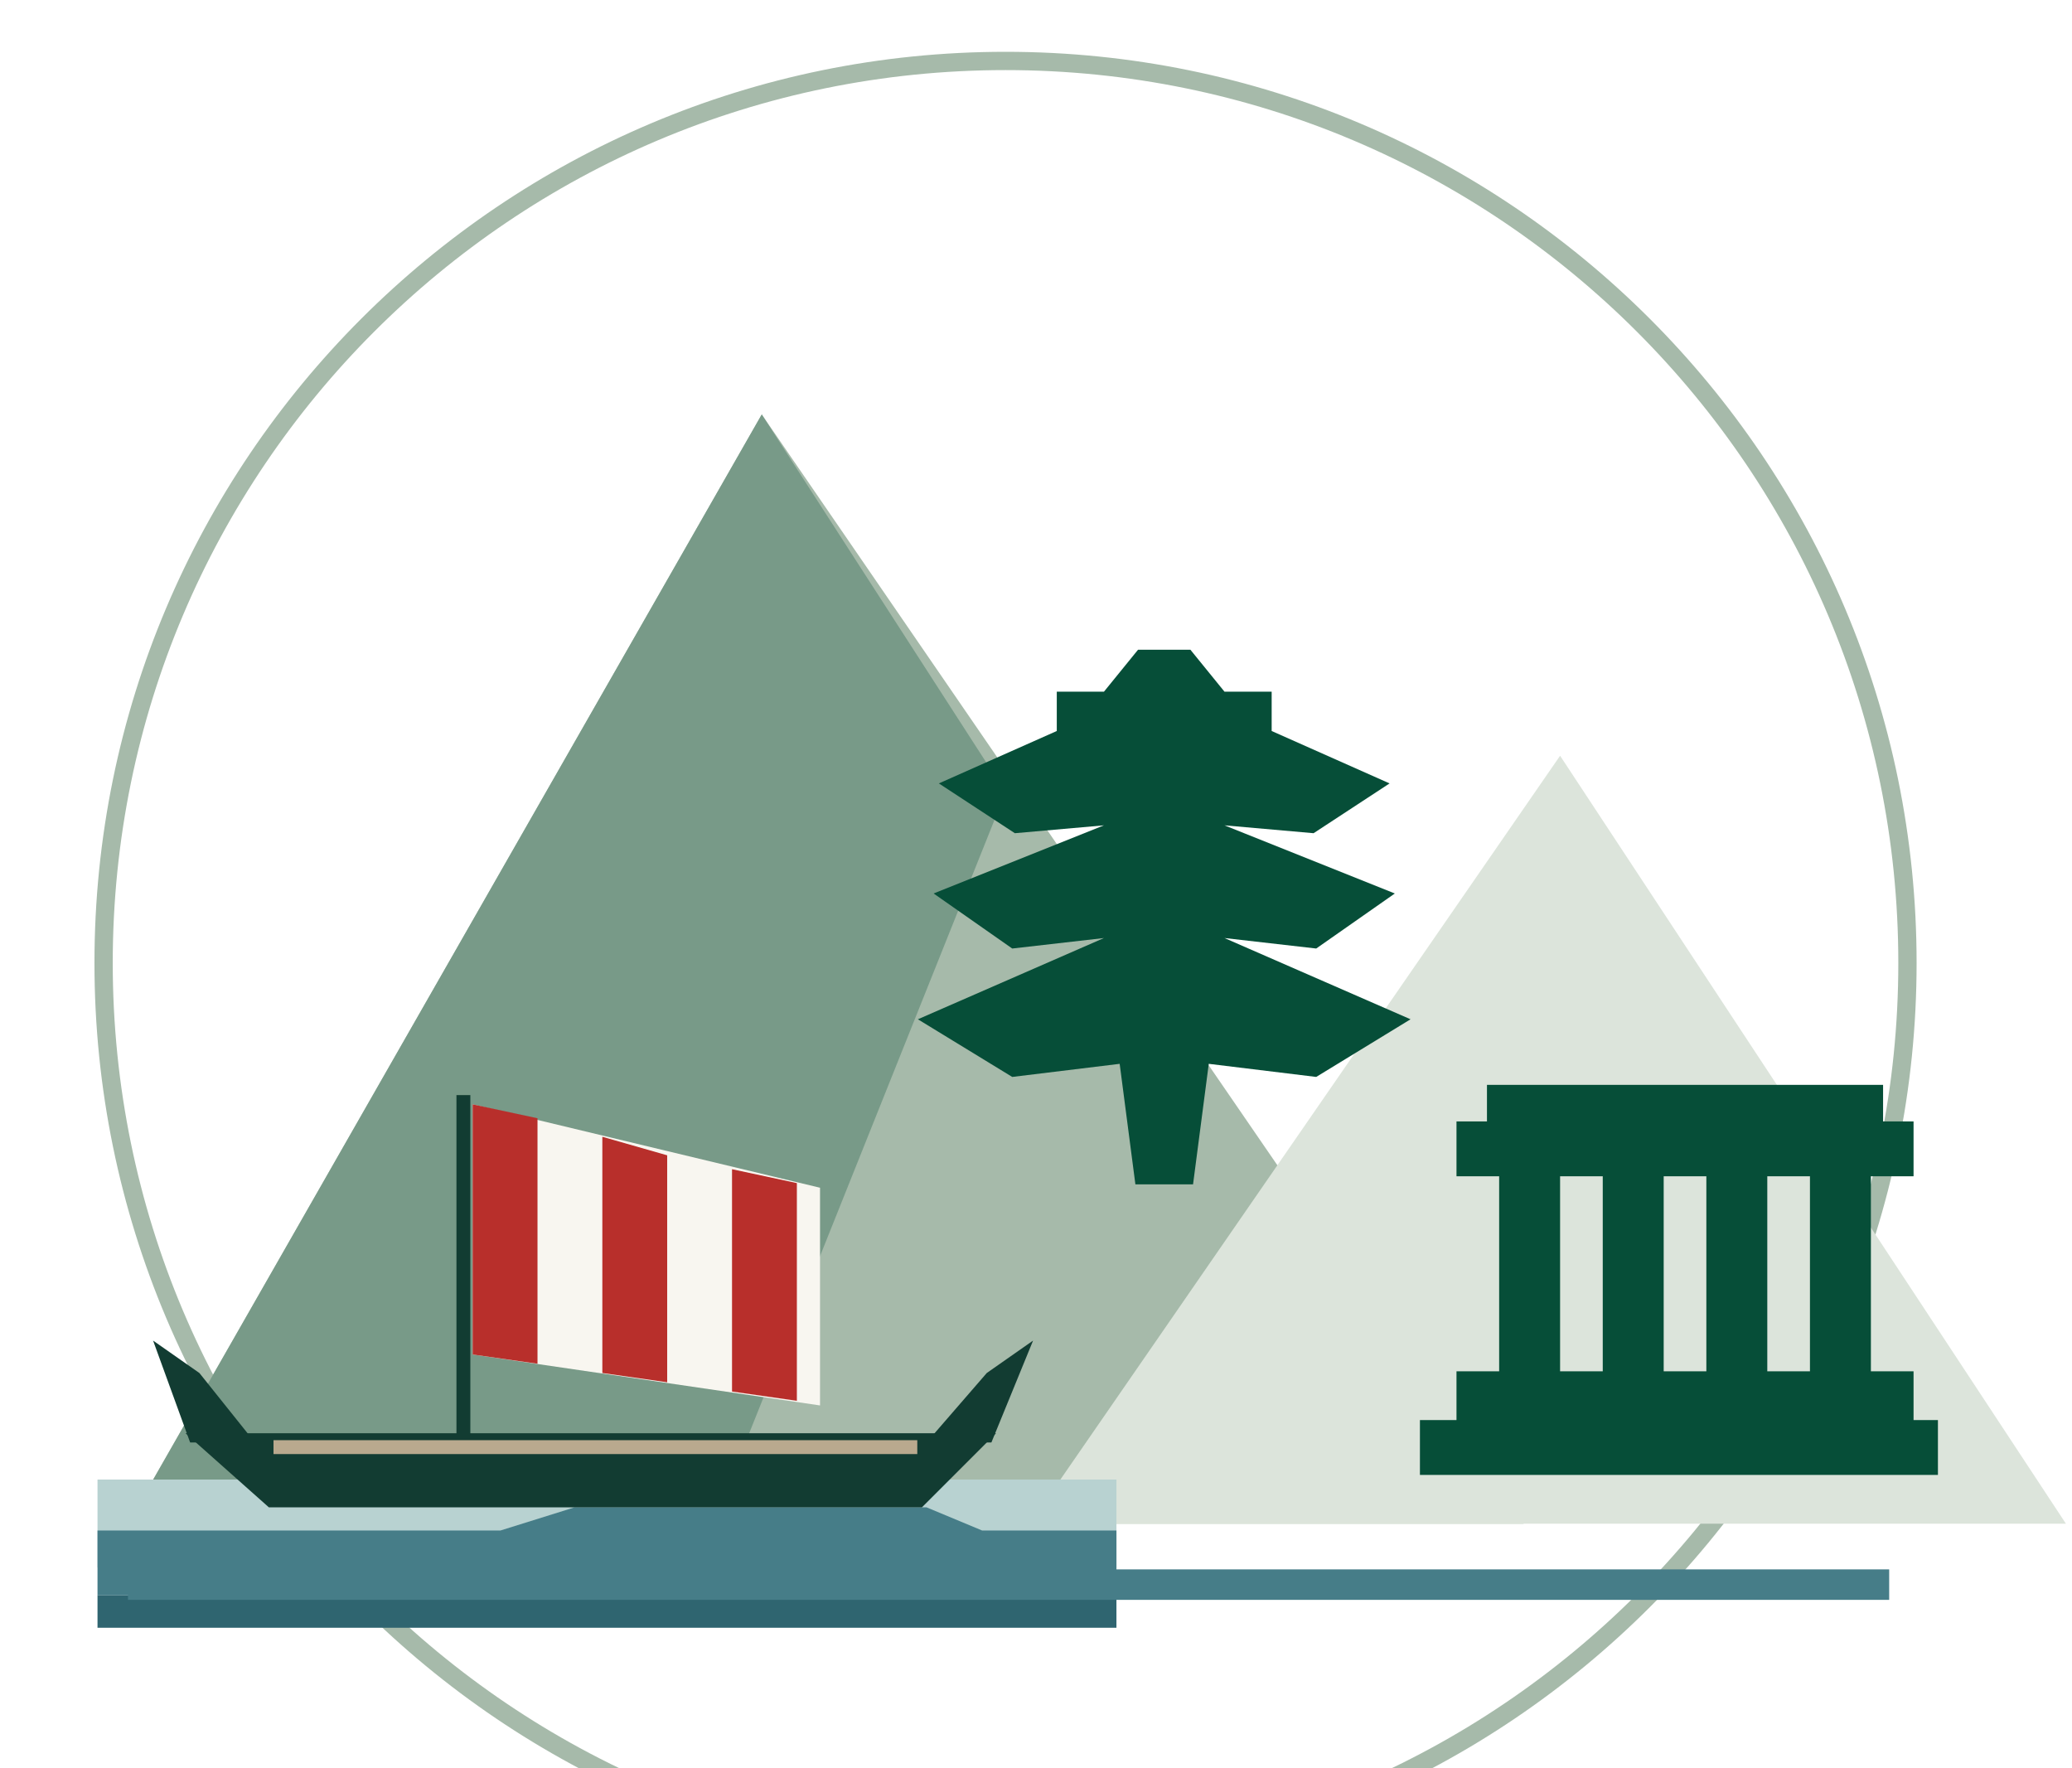
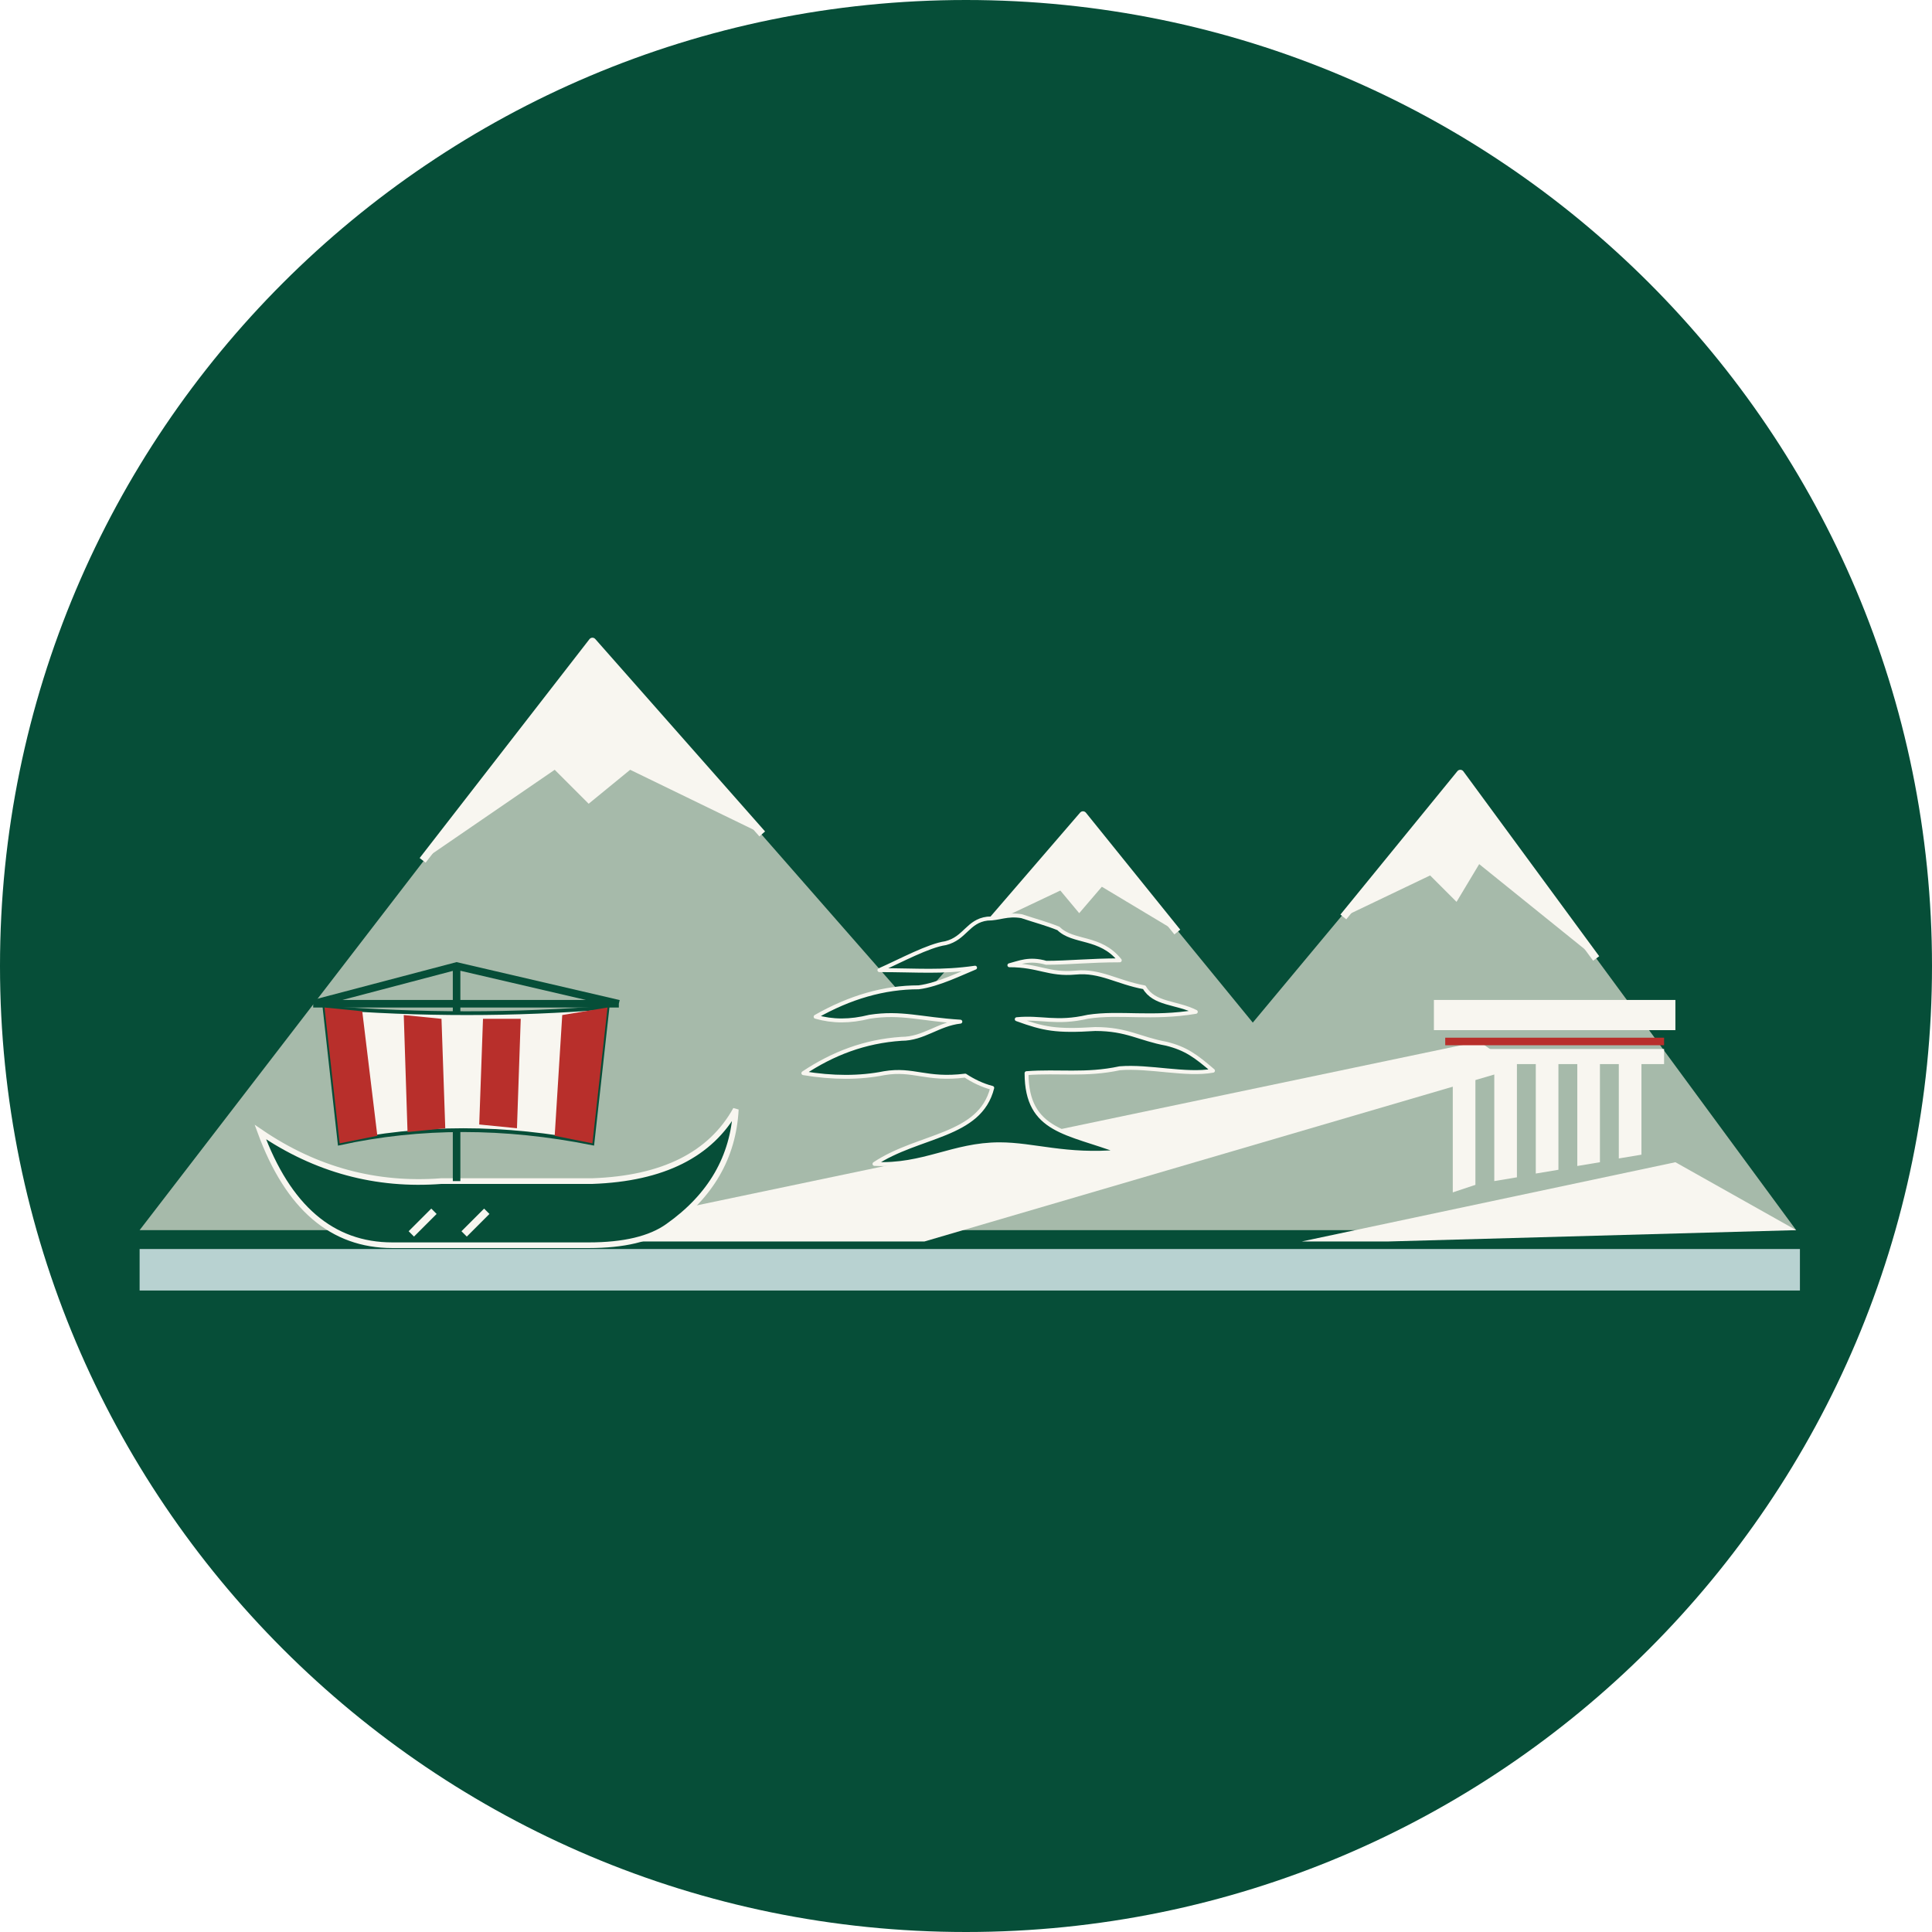
- <svg xmlns="http://www.w3.org/2000/svg" viewBox="55 18 340 290" role="img" aria-labelledby="title desc">
-   <circle cx="220" cy="176" r="148" fill="none" stroke="#A6BAAA" stroke-width="3" />
-   <path d="M76 268 180 86l125 182Z" fill="#A6BAAA" />
-   <path d="M76 268 180 86l40 62-48 120Z" fill="#789A88" />
-   <path d="M224 268 311 142l83 126Z" fill="#DCE4DB" />
-   <path d="M288 251H373V260H288ZM294 243H369V251H294ZM294 202H369V211H294ZM299 196H364V202H299ZM301 211H311V243H301ZM318 211H328V243H318ZM335 211H345V243H335ZM352 211H362V243H352Z" fill="#064E38" />
-   <path d="M118 27H138L151 43H169V58L214 78L185 97L151 94L216 120L186 141L151 137L222 168L186 190L145 185L139 231H117L111 185L70 190L34 168L105 137L70 141L40 120L105 94L71 97L42 78L87 58V43H105Z" transform="translate(191 113) scale(.43)" fill="#064E38" />
-   <g transform="translate(71 165) scale(.76)">
-     <path d="M0 126H55L69 121H148L163 126H220V145H0Z" fill="#B8D2D1" />
-     <path d="M0 137H87L103 132H179L191 137H220V151H0Z" fill="#467D88" />
-     <path d="M0 151H38L49 147H104L116 151H220V158H0Z" fill="#2F6570" />
-     <path d="M79 43V117" stroke="#123C32" stroke-width="3" />
-     <path d="M81 45 156 63 156 110 81 99Z" fill="#F8F6F0" />
-     <path d="M81 45 95 48V101L81 99ZM109 52 123 56V105L109 103ZM137 59 151 62V109L137 107Z" fill="#B82F2B" />
-     <path d="M19 116H194L178 132H37Z" fill="#123C32" />
-     <path d="M20 118 12 96 22 103 34 118ZM193 118 202 96 192 103 179 118Z" fill="#123C32" />
-     <path d="M38 119H177" stroke="#B9A98E" stroke-width="3" />
-   </g>
-   <path d="M76 278H365" stroke="#467D88" stroke-width="5" />
-   <g fill="#B82F2B" aria-label="HÉRITAGE">
-     <path d="M150 0V1466H446V889H1026V1466H1322V0H1026V641H446V0Z" transform="translate(75.6523 383) scale(0.0273438 -0.0273438)" />
-     <path d="M149 0V1466H1236V1218H445V893H1181V646H445V247H1264V0ZM525 1550 663 1849H978L703 1550Z" transform="translate(116.5938 383) scale(0.0273438 -0.0273438)" />
-     <path d="M150 0V1466H773Q1008 1466 1114.5 1426.5Q1221 1387 1285.0 1286.0Q1349 1185 1349 1055Q1349 890 1252.0 782.5Q1155 675 962 647Q1058 591 1120.5 524.0Q1183 457 1289 286L1468 0H1114L900 319Q786 490 744.0 534.5Q702 579 655.0 595.5Q608 612 506 612H446V0ZM446 846H665Q878 846 931.0 864.0Q984 882 1014.0 926.0Q1044 970 1044 1036Q1044 1110 1004.5 1155.5Q965 1201 893 1213Q857 1218 677 1218H446Z" transform="translate(154.4453 383) scale(0.0273438 -0.0273438)" />
-     <path d="M140 0V1466H436V0Z" transform="translate(195.3867 383) scale(0.0273438 -0.0273438)" />
-     <path d="M479 0V1218H44V1466H1209V1218H775V0Z" transform="translate(211.4453 383) scale(0.0273438 -0.0273438)" />
-     <path d="M1471 0H1149L1021 333H435L314 0H0L571 1466H884ZM926 580 724 1124 526 580Z" transform="translate(241.9961 383) scale(0.0273438 -0.0273438)" />
-     <path d="M831 539V786H1469V202Q1376 112 1199.5 43.5Q1023 -25 842 -25Q612 -25 441.0 71.5Q270 168 184.0 347.5Q98 527 98 738Q98 967 194.0 1145.0Q290 1323 475 1418Q616 1491 826 1491Q1099 1491 1252.5 1376.5Q1406 1262 1450 1060L1156 1005Q1125 1113 1039.5 1175.5Q954 1238 826 1238Q632 1238 517.5 1115.0Q403 992 403 750Q403 489 519.0 358.5Q635 228 823 228Q916 228 1009.5 264.5Q1103 301 1170 353V539Z" transform="translate(282.9375 383) scale(0.0273438 -0.0273438)" />
-     <path d="M149 0V1466H1236V1218H445V893H1181V646H445V247H1264V0Z" transform="translate(326.9961 383) scale(0.0273438 -0.0273438)" />
-   </g>
-   <g fill="#064E38" aria-label="LIBANAIS">
-     <path d="M157 0V1454H453V247H1189V0Z" transform="translate(86.0293 450) scale(0.0273438 -0.0273438)" />
-     <path d="M140 0V1466H436V0Z" transform="translate(120.7363 450) scale(0.0273438 -0.0273438)" />
-     <path d="M150 1466H736Q910 1466 995.5 1451.5Q1081 1437 1148.5 1391.0Q1216 1345 1261.0 1268.5Q1306 1192 1306 1097Q1306 994 1250.5 908.0Q1195 822 1100 779Q1234 740 1306.0 646.0Q1378 552 1378 425Q1378 325 1331.5 230.5Q1285 136 1204.5 79.5Q1124 23 1006 10Q932 2 649 0H150ZM446 1222V883H640Q813 883 855 888Q931 897 974.5 940.5Q1018 984 1018 1055Q1018 1123 980.5 1165.5Q943 1208 869 1217Q825 1222 616 1222ZM446 639V247H720Q880 247 923 256Q989 268 1030.5 314.5Q1072 361 1072 439Q1072 505 1040.0 551.0Q1008 597 947.5 618.0Q887 639 685 639Z" transform="translate(136.7949 450) scale(0.0273438 -0.0273438)" />
-     <path d="M1471 0H1149L1021 333H435L314 0H0L571 1466H884ZM926 580 724 1124 526 580Z" transform="translate(177.7363 450) scale(0.0273438 -0.0273438)" />
-     <path d="M152 0V1466H440L1040 487V1466H1315V0H1018L427 956V0Z" transform="translate(218.6777 450) scale(0.0273438 -0.0273438)" />
-     <path d="M1471 0H1149L1021 333H435L314 0H0L571 1466H884ZM926 580 724 1124 526 580Z" transform="translate(259.6191 450) scale(0.0273438 -0.0273438)" />
-     <path d="M140 0V1466H436V0Z" transform="translate(300.5605 450) scale(0.0273438 -0.0273438)" />
-     <path d="M74 477 362 505Q388 360 467.5 292.0Q547 224 682 224Q825 224 897.5 284.5Q970 345 970 426Q970 478 939.5 514.5Q909 551 833 578Q781 596 596 642Q358 701 262 787Q127 908 127 1082Q127 1194 190.5 1291.5Q254 1389 373.5 1440.0Q493 1491 662 1491Q938 1491 1077.5 1370.0Q1217 1249 1224 1047L928 1034Q909 1147 846.5 1196.5Q784 1246 659 1246Q530 1246 457 1193Q410 1159 410 1102Q410 1050 454 1013Q510 966 726.0 915.0Q942 864 1045.5 809.5Q1149 755 1207.5 660.5Q1266 566 1266 427Q1266 301 1196.0 191.0Q1126 81 998.0 27.5Q870 -26 679 -26Q401 -26 252.0 102.5Q103 231 74 477Z" transform="translate(316.6191 450) scale(0.0273438 -0.0273438)" />
+ <svg xmlns="http://www.w3.org/2000/svg" viewBox="0 0 512 512" role="img" aria-labelledby="title">
+   <circle cx="256" cy="256" r="256" fill="#064E38" />
+   <g transform="translate(37 162)">
+     <path d="M0 164 120 8 205 105 250 54 295 109 350 43 439 164Z" fill="#A6BAAA" />
+     <path d="M75 66 120 8 165 59 130 42 119 51 110 42ZM225 83 250 54 275 85 255 73 249 80 244 74ZM319 81 350 43 386 92 355 67 349 77 342 70Z" fill="#F8F6F0" />
+     <path d="M75 66 120 8 165 59 M225 83 250 54 275 85 M319 81 350 43 386 92" fill="none" stroke="#F8F6F0" stroke-width="2" stroke-linejoin="round" />
+     <path d="M102 167 355 114l10 7-157 46Zm206 0 99-21 32 18-108 3Z" fill="#F8F6F0" />
+     <g transform="translate(81 47) scale(.65)">
+       <path d="M175 153c18-12 43-11 48-31-4-1-8-3-11-5-16 2-21-3-33-1-10 2-21 2-33 0 12-8 25-13 40-14 9 0 15-6 24-7-16-1-24-4-37-2-8 2-15 2-22 0 14-8 28-12 42-12 8-1 18-6 23-8-14 2-23 1-39 1 9-4 20-10 27-11 8-2 9-9 17-10 5 0 8-2 14-1 6 2 10 3 15 5 6 6 17 3 25 13-12 0-21 1-30 1-7-2-11 0-15 1 12 0 16 4 27 3 10-1 17 4 28 6 4 7 13 6 21 10-18 3-31 0-44 2-13 3-19 0-29 1 11 4 16 5 32 4 13 0 18 4 29 6 8 2 12 5 19 11-11 2-26-2-38-1-14 3-25 1-38 2 0 24 17 24 38 32-22 2-35-3-49-3-19 0-31 9-51 8Z" fill="#064E38" stroke="#F8F6F0" stroke-width="1.6" stroke-linejoin="round" />
+     </g>
+     <path d="M32 138 Q54 153 80 151 H120 Q148 150 158 132 Q157 151 140 163 Q133 168 119 168 H67 Q43 168 32 138Z" fill="#064E38" stroke="#F8F6F0" stroke-width="1.5" />
+     <path d="M84 94v57 M46 104h81 M46 104l38-10 43 10" fill="none" stroke="#064E38" stroke-width="2" />
+     <path d="M49 105 Q87 108 124 105 L120 141 Q85 134 53 141Z" fill="#F8F6F0" stroke="#064E38" stroke-width="1" />
+     <path d="M49 105l10 1 4 33-10 2Zm21 2 10 1 1 29-10 1Zm21 1h10l-1 29-10-1Zm21-1 12-2-4 36-10-2Z" fill="#B82F2B" />
+     <path d="m78 159-6 6m20-6-6 6" stroke="#F8F6F0" stroke-width="2" />
+     <path d="M343 103h64v8h-64Zm3 13h58v4h-58Zm2 4h6v32l-6 2Zm11 0h6v30l-6 1Zm11 0h6v28l-6 1Zm11 0h6v26l-6 1Zm11 0h6v24l-6 1Z" fill="#F8F6F0" />
+     <path d="M346 114h58" stroke="#B82F2B" stroke-width="2" />
+     <path d="M0 169h440v11H0Z" fill="#B8D2D1" />
  </g>
</svg>
